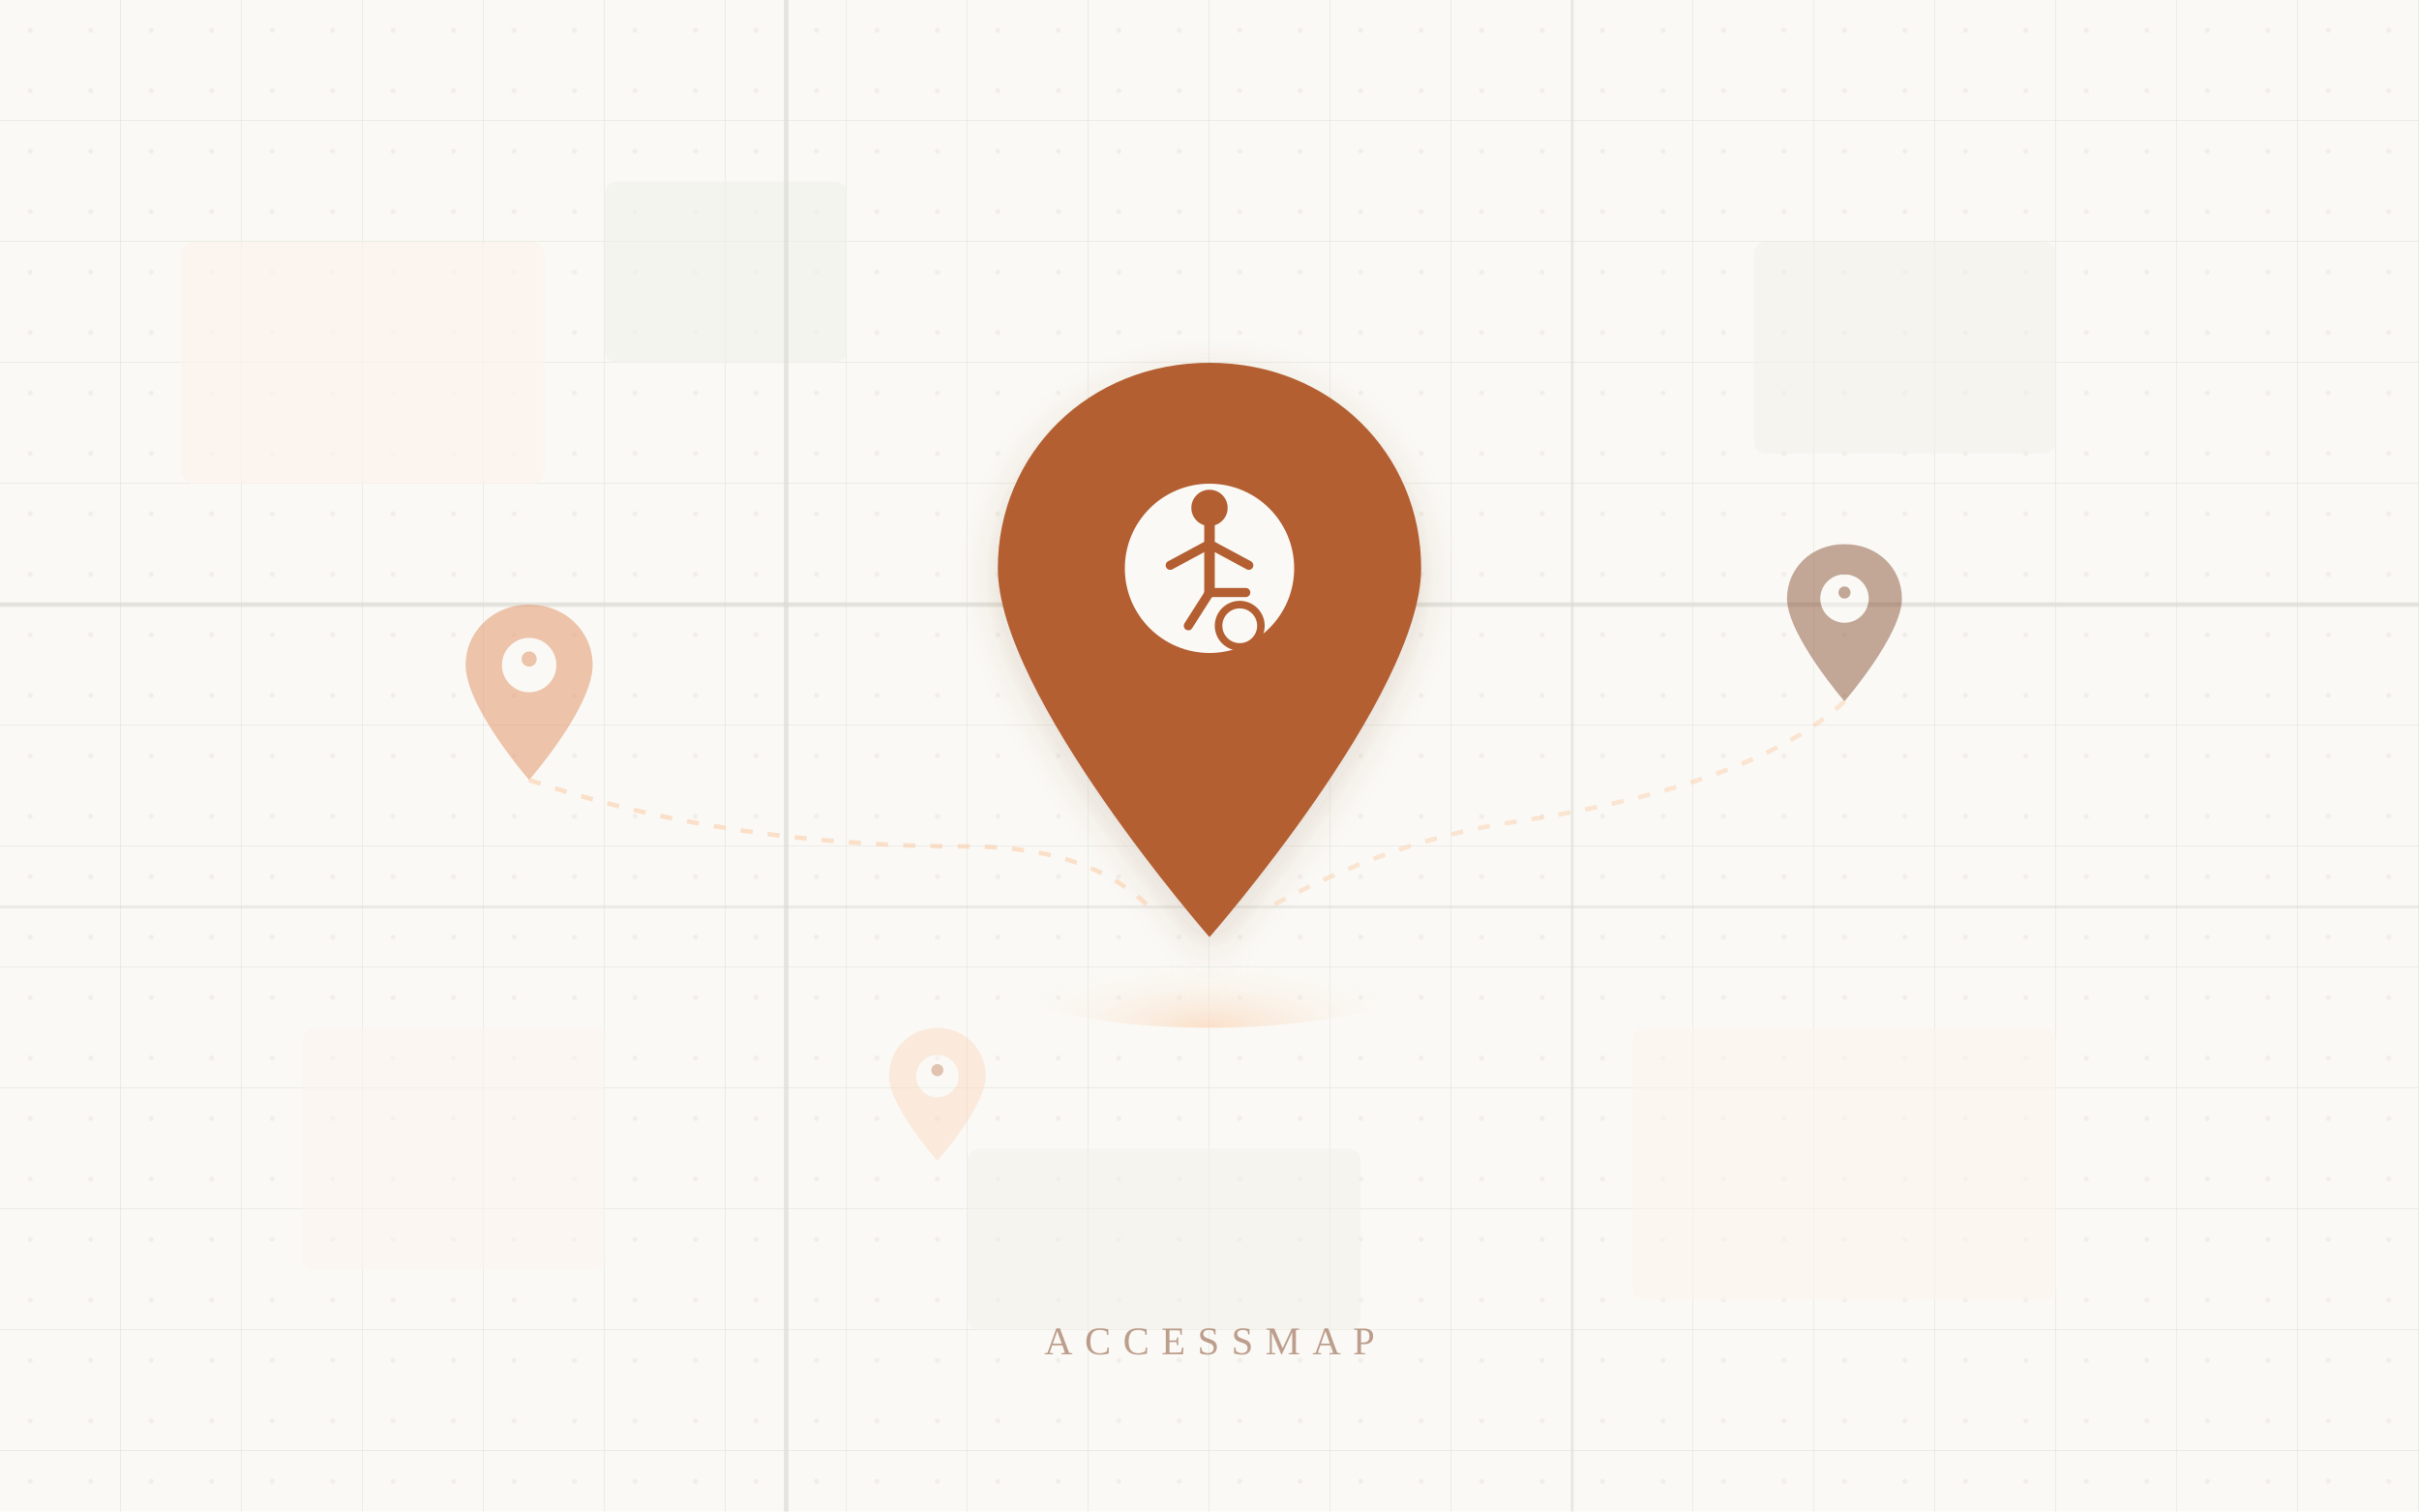
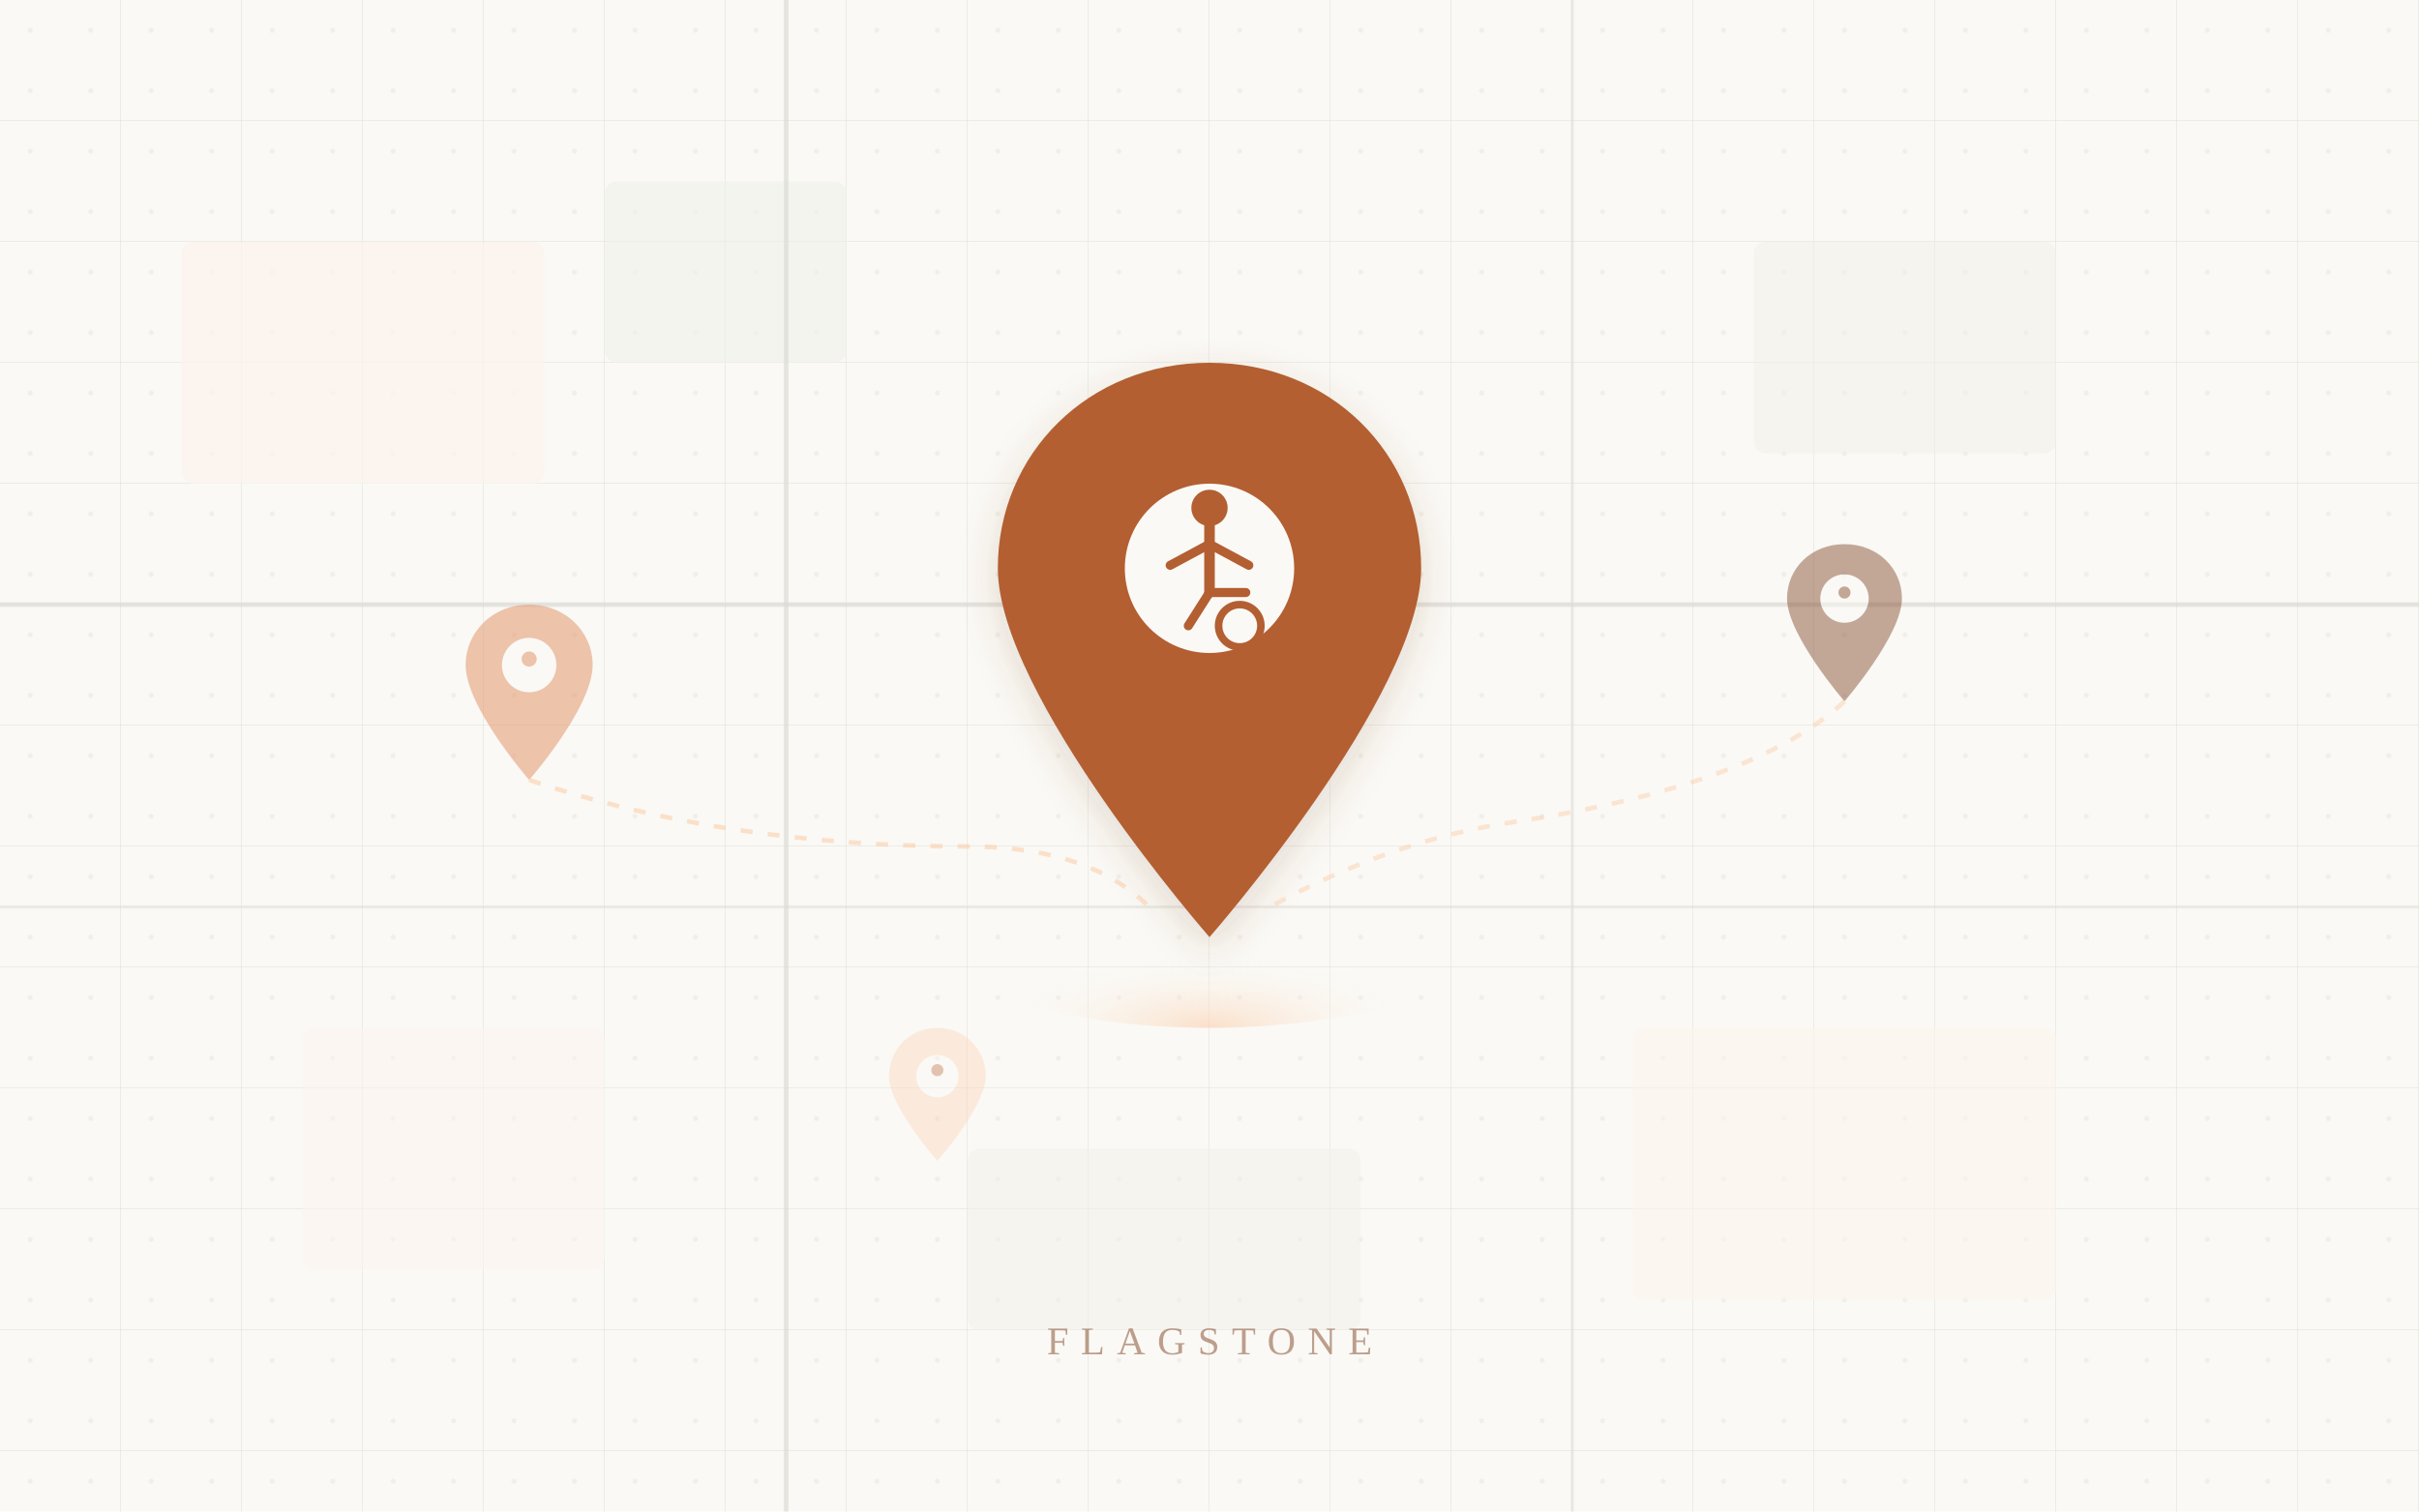
<svg xmlns="http://www.w3.org/2000/svg" width="800" height="500" viewBox="0 0 800 500">
  <defs>
    <pattern id="am-grid" x="0" y="0" width="40" height="40" patternUnits="userSpaceOnUse">
      <line x1="40" y1="0" x2="40" y2="40" stroke="#DCDCD6" stroke-width="0.6" opacity="0.5" />
      <line x1="0" y1="40" x2="40" y2="40" stroke="#DCDCD6" stroke-width="0.6" opacity="0.5" />
    </pattern>
    <pattern id="am-dots" x="0" y="0" width="20" height="20" patternUnits="userSpaceOnUse">
      <circle cx="10" cy="10" r="0.8" fill="#7F4323" opacity="0.06" />
    </pattern>
    <filter id="am-shadow" x="-20%" y="-20%" width="140%" height="140%">
      <feDropShadow dx="0" dy="4" stdDeviation="6" flood-color="#7F4323" flood-opacity="0.18" />
    </filter>
    <radialGradient id="am-glow" cx="50%" cy="100%" r="40%" fx="50%" fy="100%">
      <stop offset="0%" stop-color="#FBCFAC" stop-opacity="0.6" />
      <stop offset="100%" stop-color="#FAF9F5" stop-opacity="0" />
    </radialGradient>
  </defs>
  <rect width="800" height="500" fill="#FAF9F5" />
  <rect width="800" height="500" fill="url(#am-grid)" />
  <rect width="800" height="500" fill="url(#am-dots)" />
  <rect x="60" y="80" width="120" height="80" rx="4" fill="#FCF3ED" opacity="0.7" />
  <rect x="200" y="60" width="80" height="60" rx="4" fill="#F0F0EA" opacity="0.6" />
  <rect x="540" y="340" width="140" height="90" rx="4" fill="#FCF3ED" opacity="0.6" />
  <rect x="580" y="80" width="100" height="70" rx="4" fill="#F0F0EA" opacity="0.5" />
  <rect x="100" y="340" width="100" height="80" rx="4" fill="#FCF3ED" opacity="0.5" />
  <rect x="320" y="380" width="130" height="60" rx="4" fill="#F0F0EA" opacity="0.5" />
  <line x1="0" y1="200" x2="800" y2="200" stroke="#DCDCD6" stroke-width="1.5" opacity="0.7" />
  <line x1="0" y1="300" x2="800" y2="300" stroke="#DCDCD6" stroke-width="1" opacity="0.5" />
  <line x1="260" y1="0" x2="260" y2="500" stroke="#DCDCD6" stroke-width="1.5" opacity="0.7" />
  <line x1="520" y1="0" x2="520" y2="500" stroke="#DCDCD6" stroke-width="1" opacity="0.5" />
  <ellipse cx="400" cy="310" rx="90" ry="30" fill="url(#am-glow)" />
  <g filter="url(#am-shadow)">
    <path d="M400 120 C360 120 330 150 330 188 C330 230 400 310 400 310 C400 310 470 230 470 188 C470 150 440 120 400 120 Z" fill="#B35F32" />
    <circle cx="400" cy="188" r="28" fill="#FAF9F5" />
    <circle cx="400" cy="168" r="6" fill="#B35F32" />
    <line x1="400" y1="174" x2="400" y2="196" stroke="#B35F32" stroke-width="3.5" stroke-linecap="round" />
    <line x1="400" y1="180" x2="387" y2="187" stroke="#B35F32" stroke-width="3" stroke-linecap="round" />
    <line x1="400" y1="180" x2="413" y2="187" stroke="#B35F32" stroke-width="3" stroke-linecap="round" />
    <line x1="400" y1="196" x2="412" y2="196" stroke="#B35F32" stroke-width="3" stroke-linecap="round" />
    <line x1="400" y1="196" x2="393" y2="207" stroke="#B35F32" stroke-width="3" stroke-linecap="round" />
    <circle cx="410" cy="207" r="7" fill="none" stroke="#B35F32" stroke-width="2.5" />
  </g>
  <g opacity="0.55">
    <path d="M175 200 C163 200 154 209 154 220 C154 234 175 258 175 258 C175 258 196 234 196 220 C196 209 187 200 175 200 Z" fill="#E2976E" />
    <circle cx="175" cy="220" r="9" fill="#FAF9F5" />
    <circle cx="175" cy="218" r="2.5" fill="#E2976E" />
  </g>
  <g opacity="0.45">
    <path d="M610 180 C599 180 591 188 591 198 C591 210 610 232 610 232 C610 232 629 210 629 198 C629 188 621 180 610 180 Z" fill="#7F4323" />
    <circle cx="610" cy="198" r="8" fill="#FAF9F5" />
    <circle cx="610" cy="196" r="2" fill="#7F4323" />
  </g>
  <g opacity="0.35">
    <path d="M310 340 C301 340 294 347 294 356 C294 366 310 384 310 384 C310 384 326 366 326 356 C326 347 319 340 310 340 Z" fill="#FBCFAC" />
    <circle cx="310" cy="356" r="7" fill="#FAF9F5" />
    <circle cx="310" cy="354" r="2" fill="#B35F32" />
  </g>
  <path d="M175 258 Q240 280 320 280 Q360 280 380 300" stroke="#FBCFAC" stroke-width="1.5" fill="none" stroke-dasharray="4 5" opacity="0.6" />
  <path d="M610 232 Q580 260 500 272 Q460 278 420 300" stroke="#FBCFAC" stroke-width="1.5" fill="none" stroke-dasharray="4 5" opacity="0.5" />
  <rect x="0" y="450" width="800" height="50" fill="#FAF9F5" opacity="0.0" />
-   <text x="400" y="448" font-family="Georgia, 'Times New Roman', serif" font-size="13" font-weight="400" letter-spacing="4" fill="#7F4323" text-anchor="middle" opacity="0.5">ACCESSMAP</text>
+   <text x="400" y="448" font-family="Georgia, 'Times New Roman', serif" font-size="13" font-weight="400" letter-spacing="4" fill="#7F4323" text-anchor="middle" opacity="0.5">FLAGSTONE</text>
</svg>
